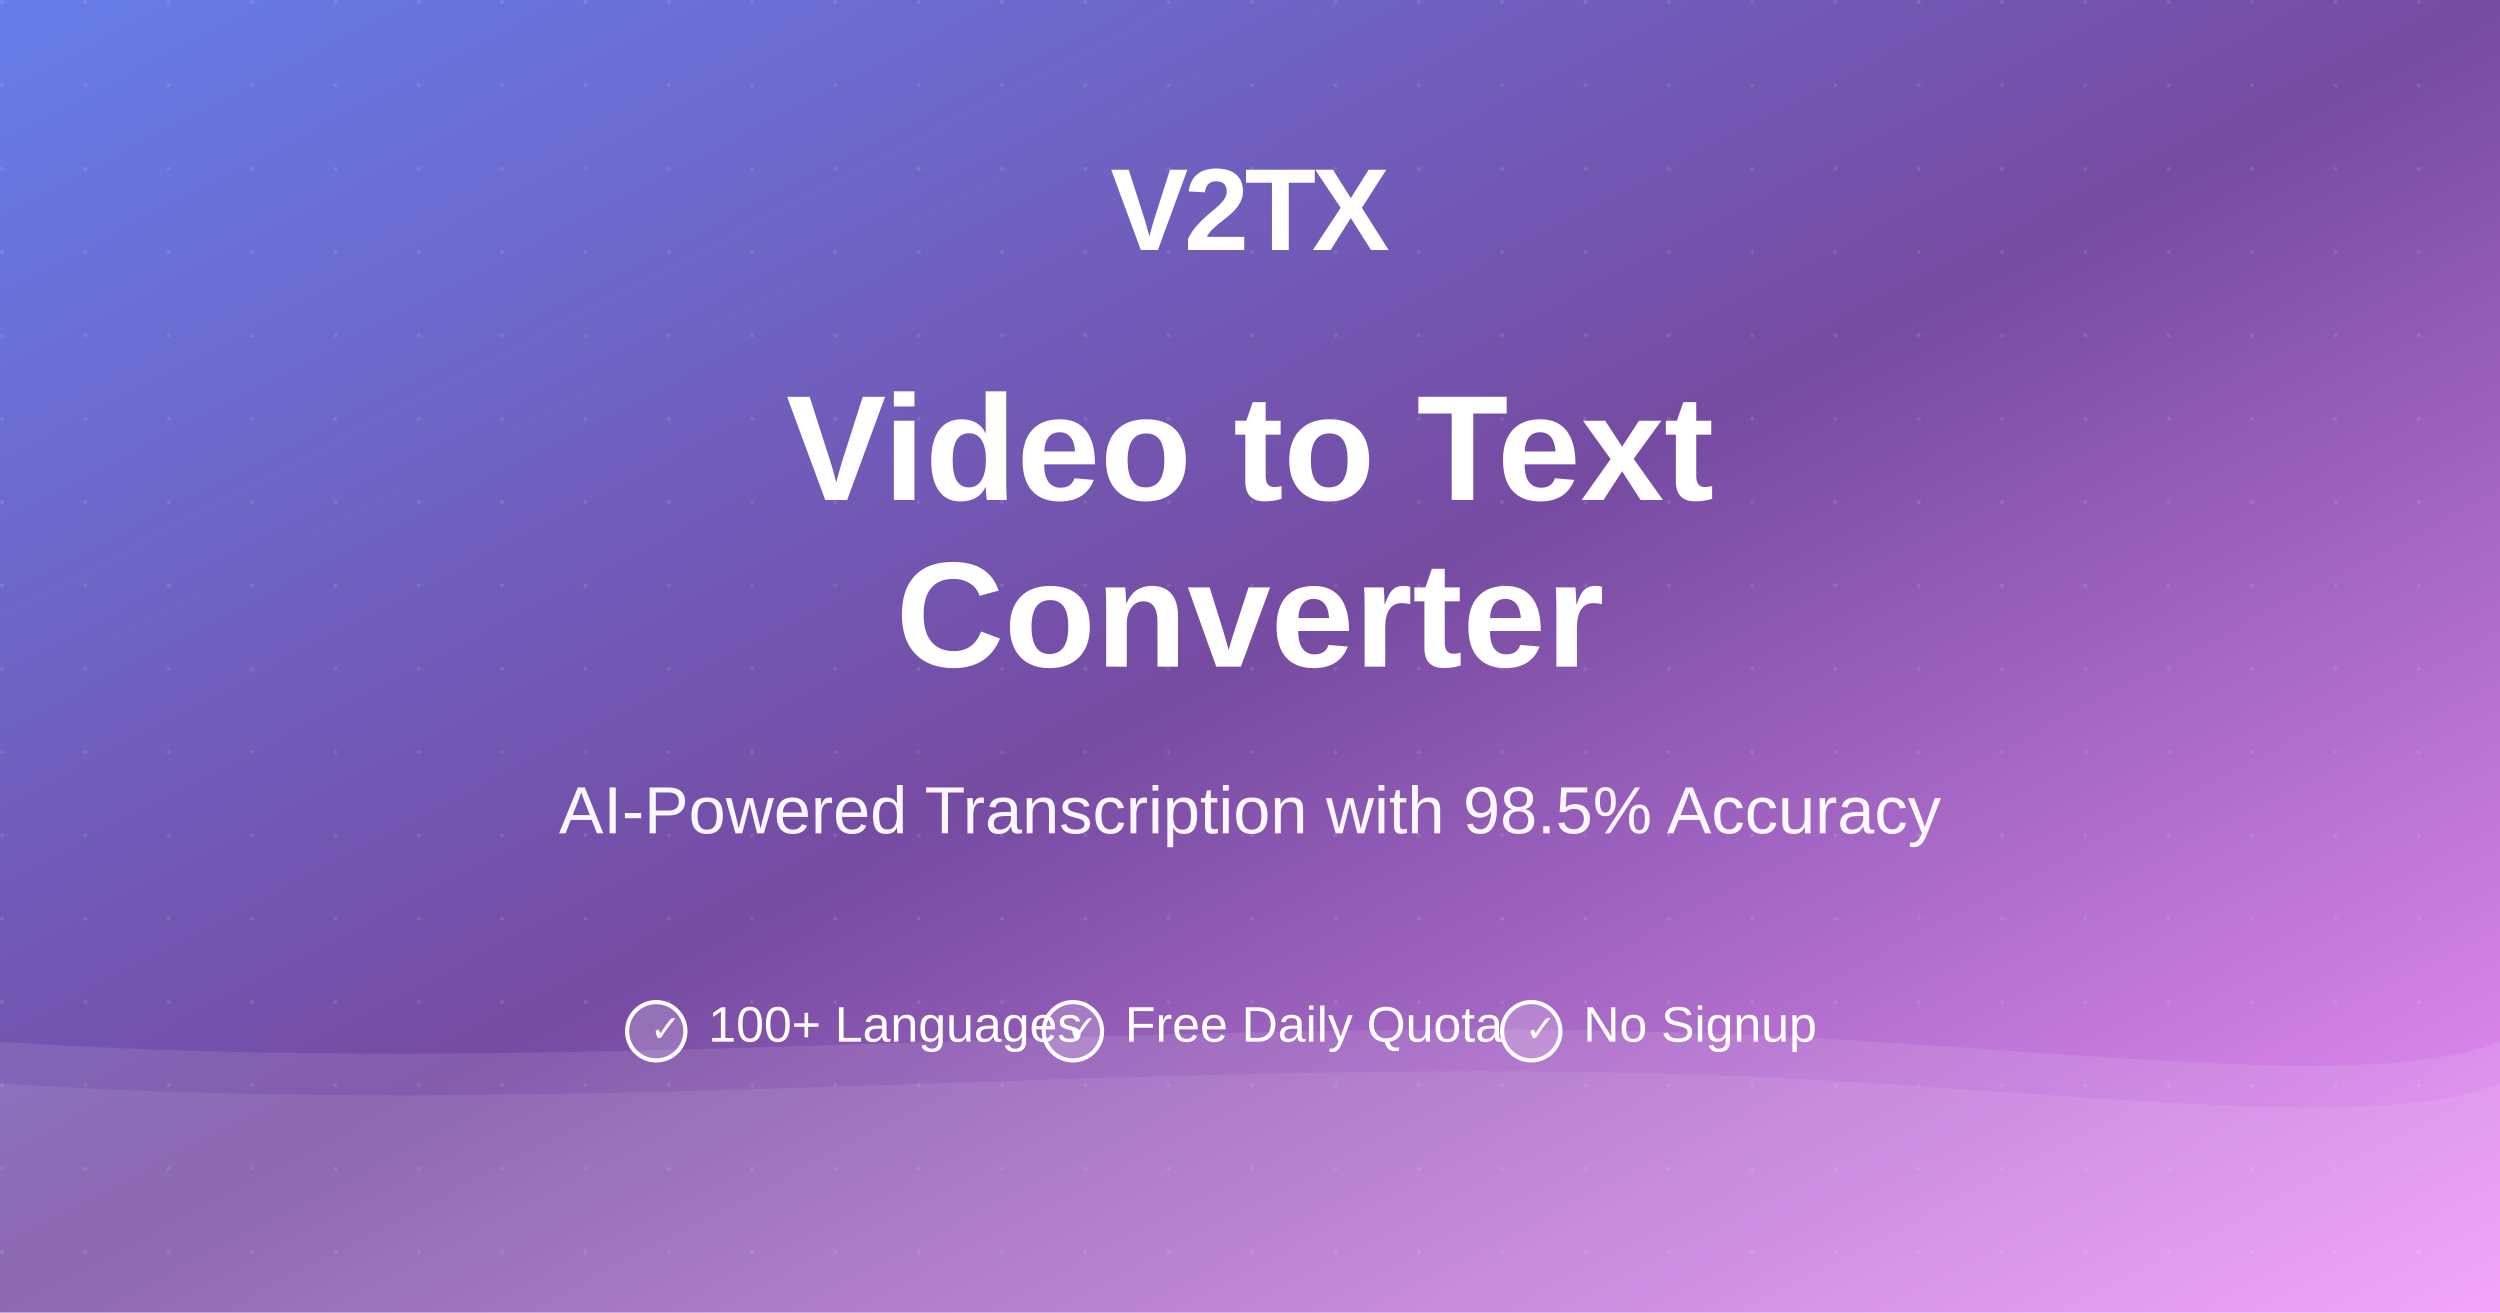
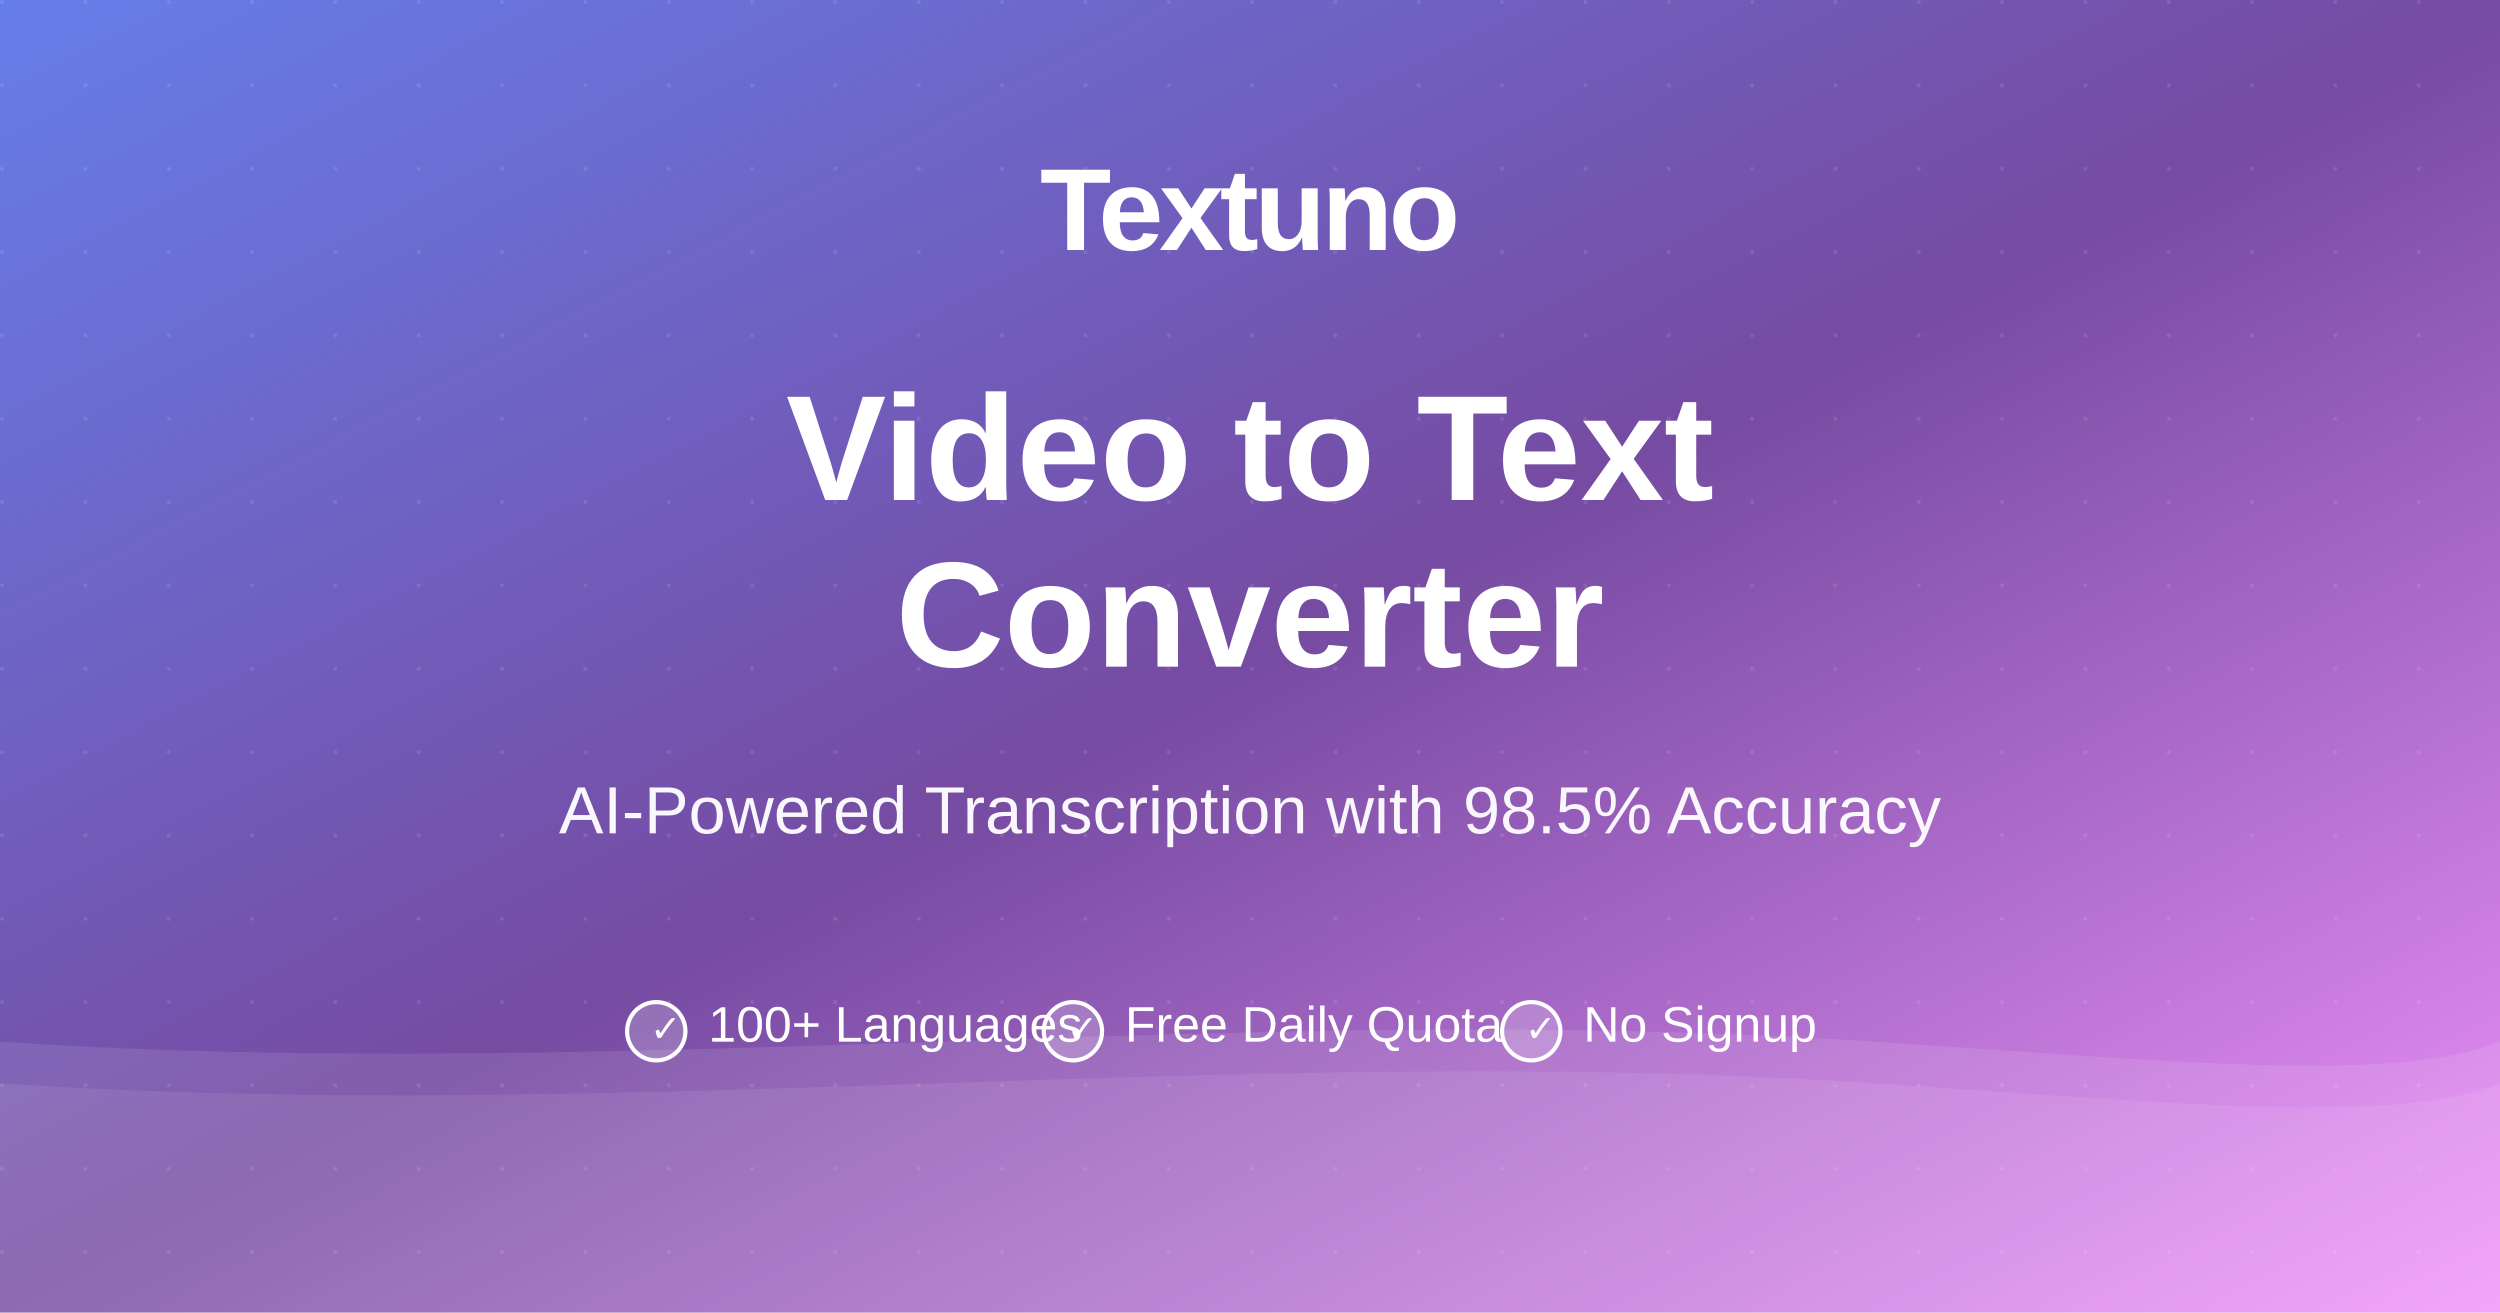
<svg xmlns="http://www.w3.org/2000/svg" width="1200" height="630" viewBox="0 0 1200 630">
  <defs>
    <linearGradient id="bgGradient" x1="0%" y1="0%" x2="100%" y2="100%">
      <stop offset="0%" style="stop-color:#667eea;stop-opacity:1" />
      <stop offset="50%" style="stop-color:#764ba2;stop-opacity:1" />
      <stop offset="100%" style="stop-color:#f093fb;stop-opacity:1" />
    </linearGradient>
    <pattern id="grid" width="40" height="40" patternUnits="userSpaceOnUse">
      <circle cx="1" cy="1" r="1" fill="rgba(255,255,255,0.1)" />
    </pattern>
  </defs>
  <rect width="1200" height="630" fill="url(#bgGradient)" />
  <rect width="1200" height="630" fill="url(#grid)" />
  <path d="M0,500 C300,520 600,480 900,500 C1050,510 1150,520 1200,500 L1200,630 L0,630 Z" fill="rgba(255,255,255,0.1)" />
  <path d="M0,520 C300,540 600,500 900,520 C1050,530 1150,540 1200,520 L1200,630 L0,630 Z" fill="rgba(255,255,255,0.08)" />
-   <text x="600" y="120" font-family="Arial, sans-serif" font-size="56" font-weight="900" fill="white" text-anchor="middle" letter-spacing="-2">V2TX</text>
+   <text x="600" y="120" font-family="Arial, sans-serif" font-size="56" font-weight="900" fill="white" text-anchor="middle" letter-spacing="-2">Textuno</text>
  <text x="600" y="240" font-family="Arial, sans-serif" font-size="72" font-weight="800" fill="white" text-anchor="middle">Video to Text</text>
  <text x="600" y="320" font-family="Arial, sans-serif" font-size="72" font-weight="800" fill="white" text-anchor="middle">Converter</text>
  <text x="600" y="400" font-family="Arial, sans-serif" font-size="32" font-weight="400" fill="white" text-anchor="middle" opacity="0.95">
    AI-Powered Transcription with 98.5% Accuracy
  </text>
  <g transform="translate(300, 480)">
    <circle cx="15" cy="15" r="14" fill="rgba(255,255,255,0.2)" stroke="white" stroke-width="2" />
    <text x="12" y="20" font-family="Arial, sans-serif" font-size="18" fill="white">✓</text>
    <text x="40" y="20" font-family="Arial, sans-serif" font-size="24" fill="white">100+ Languages</text>
  </g>
  <g transform="translate(500, 480)">
    <circle cx="15" cy="15" r="14" fill="rgba(255,255,255,0.2)" stroke="white" stroke-width="2" />
    <text x="12" y="20" font-family="Arial, sans-serif" font-size="18" fill="white">✓</text>
    <text x="40" y="20" font-family="Arial, sans-serif" font-size="24" fill="white">Free Daily Quota</text>
  </g>
  <g transform="translate(720, 480)">
    <circle cx="15" cy="15" r="14" fill="rgba(255,255,255,0.2)" stroke="white" stroke-width="2" />
    <text x="12" y="20" font-family="Arial, sans-serif" font-size="18" fill="white">✓</text>
    <text x="40" y="20" font-family="Arial, sans-serif" font-size="24" fill="white">No Signup</text>
  </g>
</svg>
